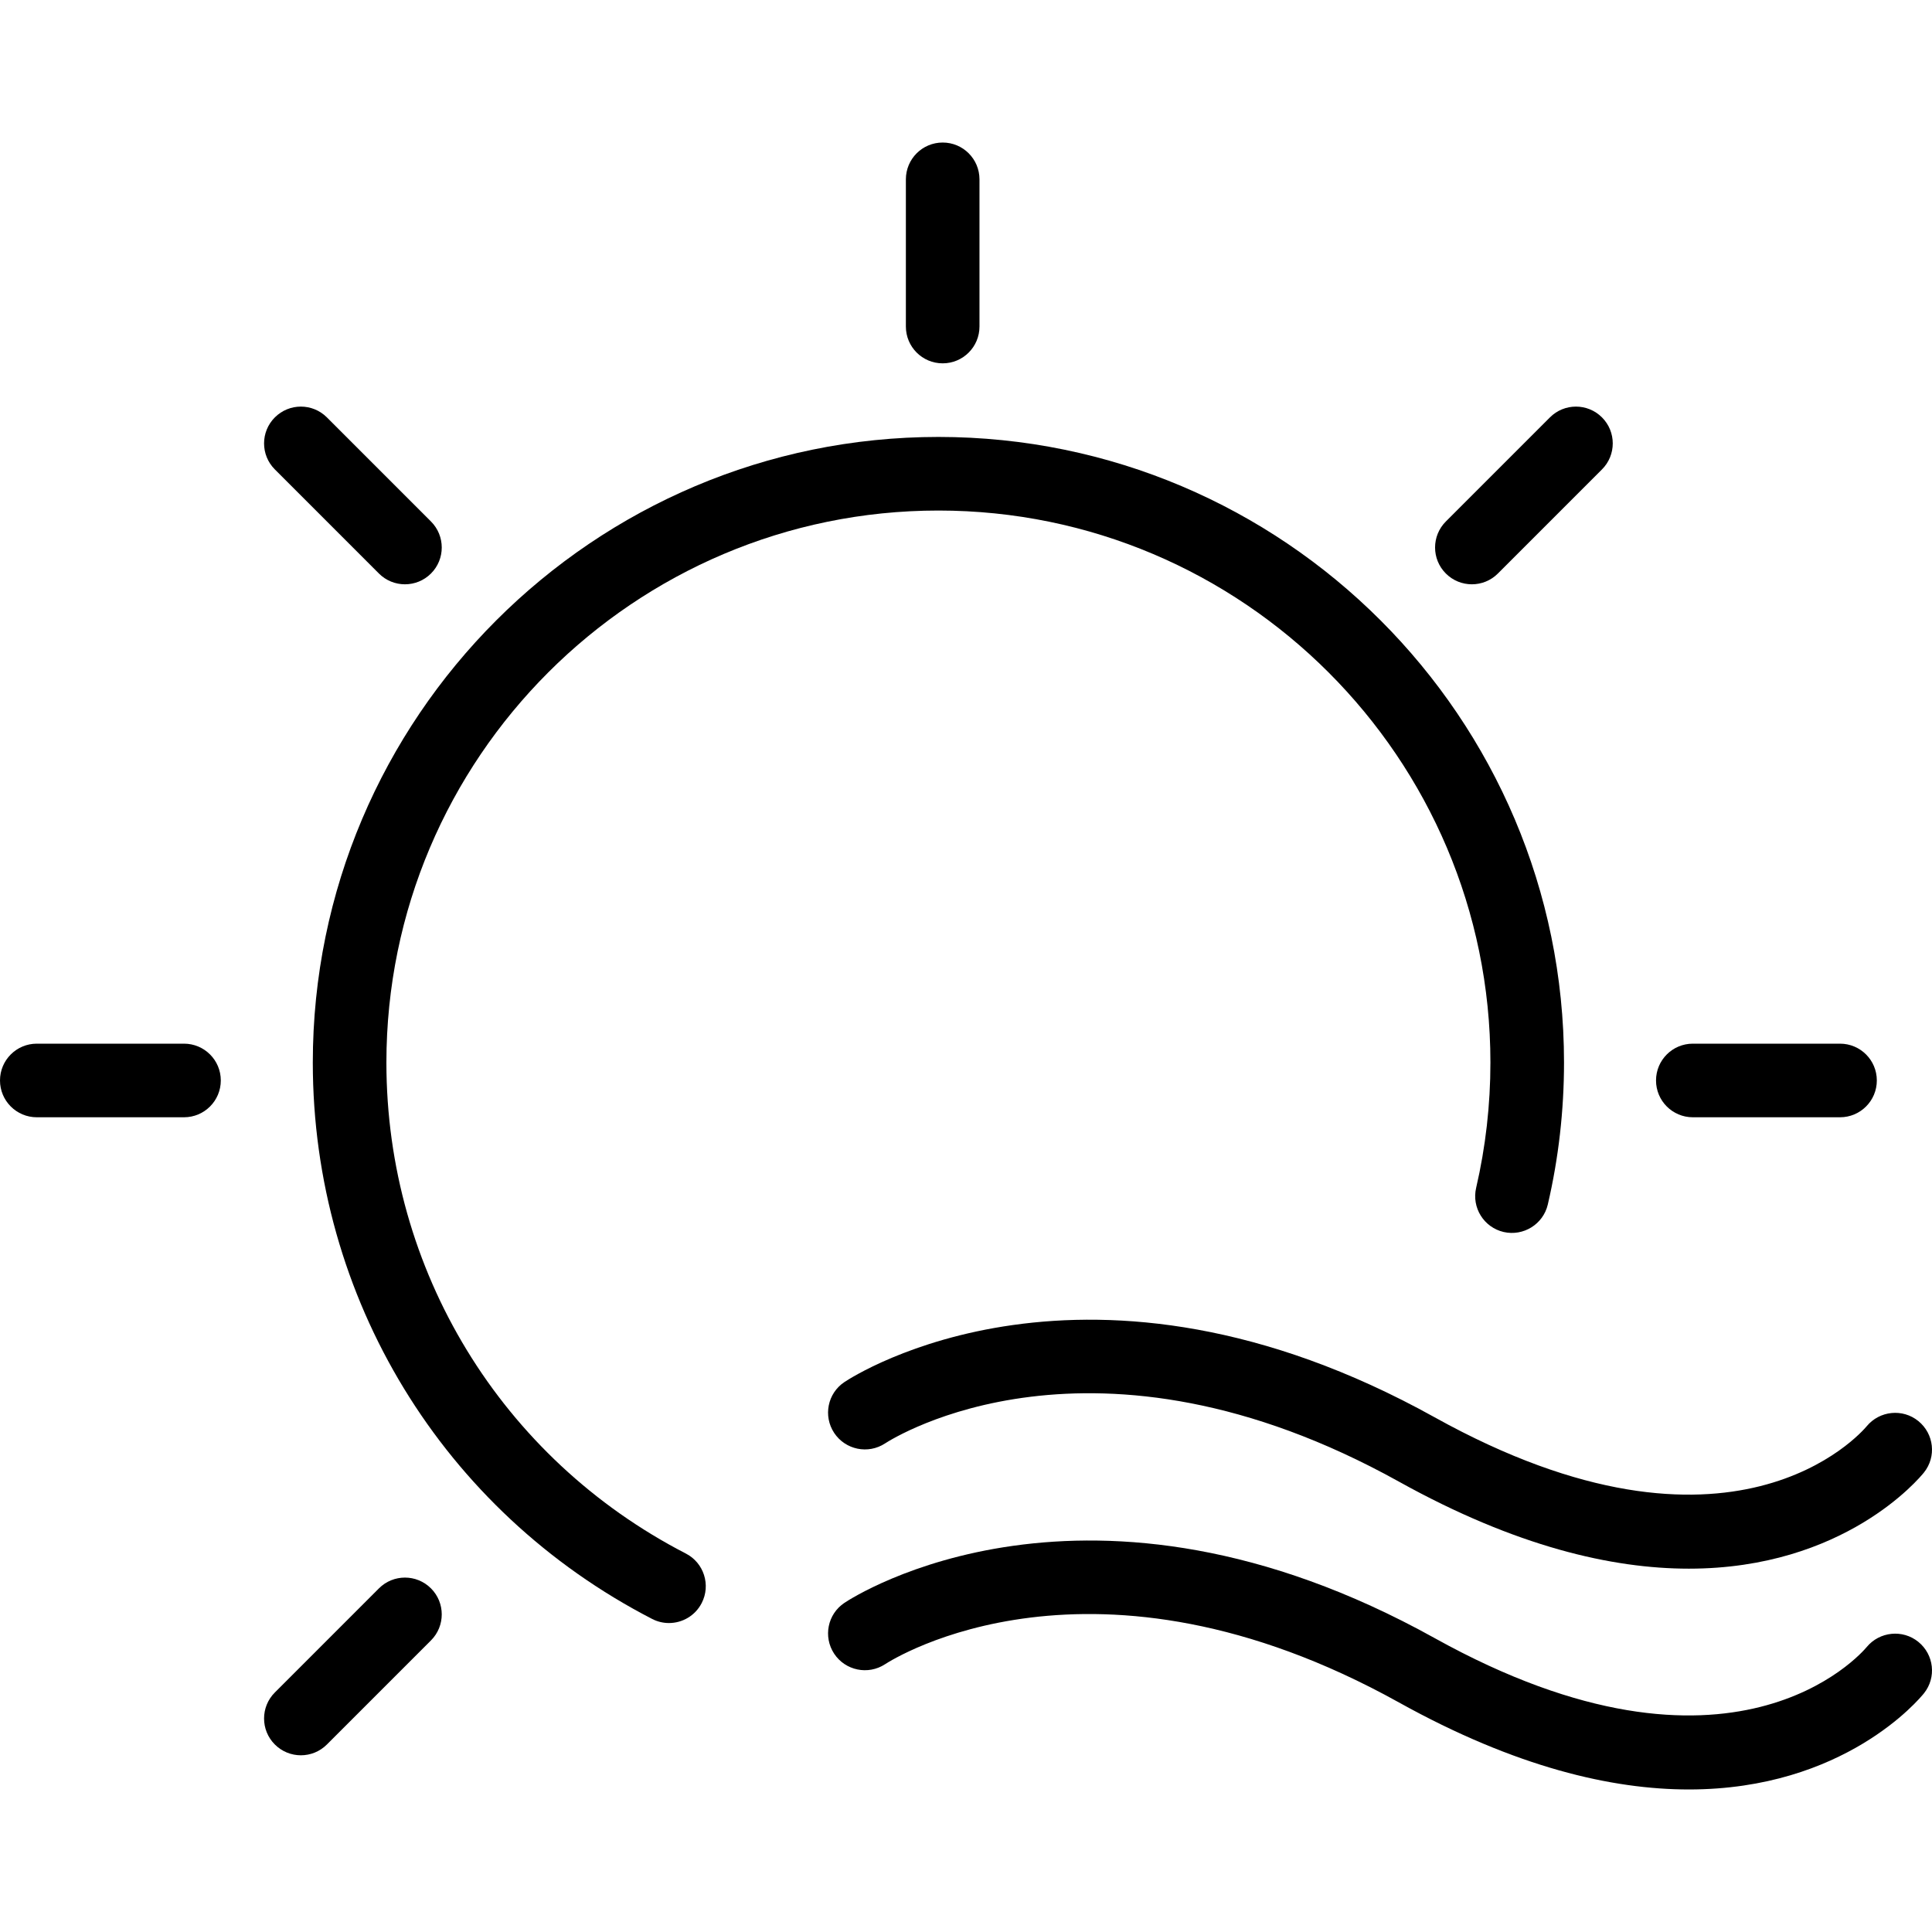
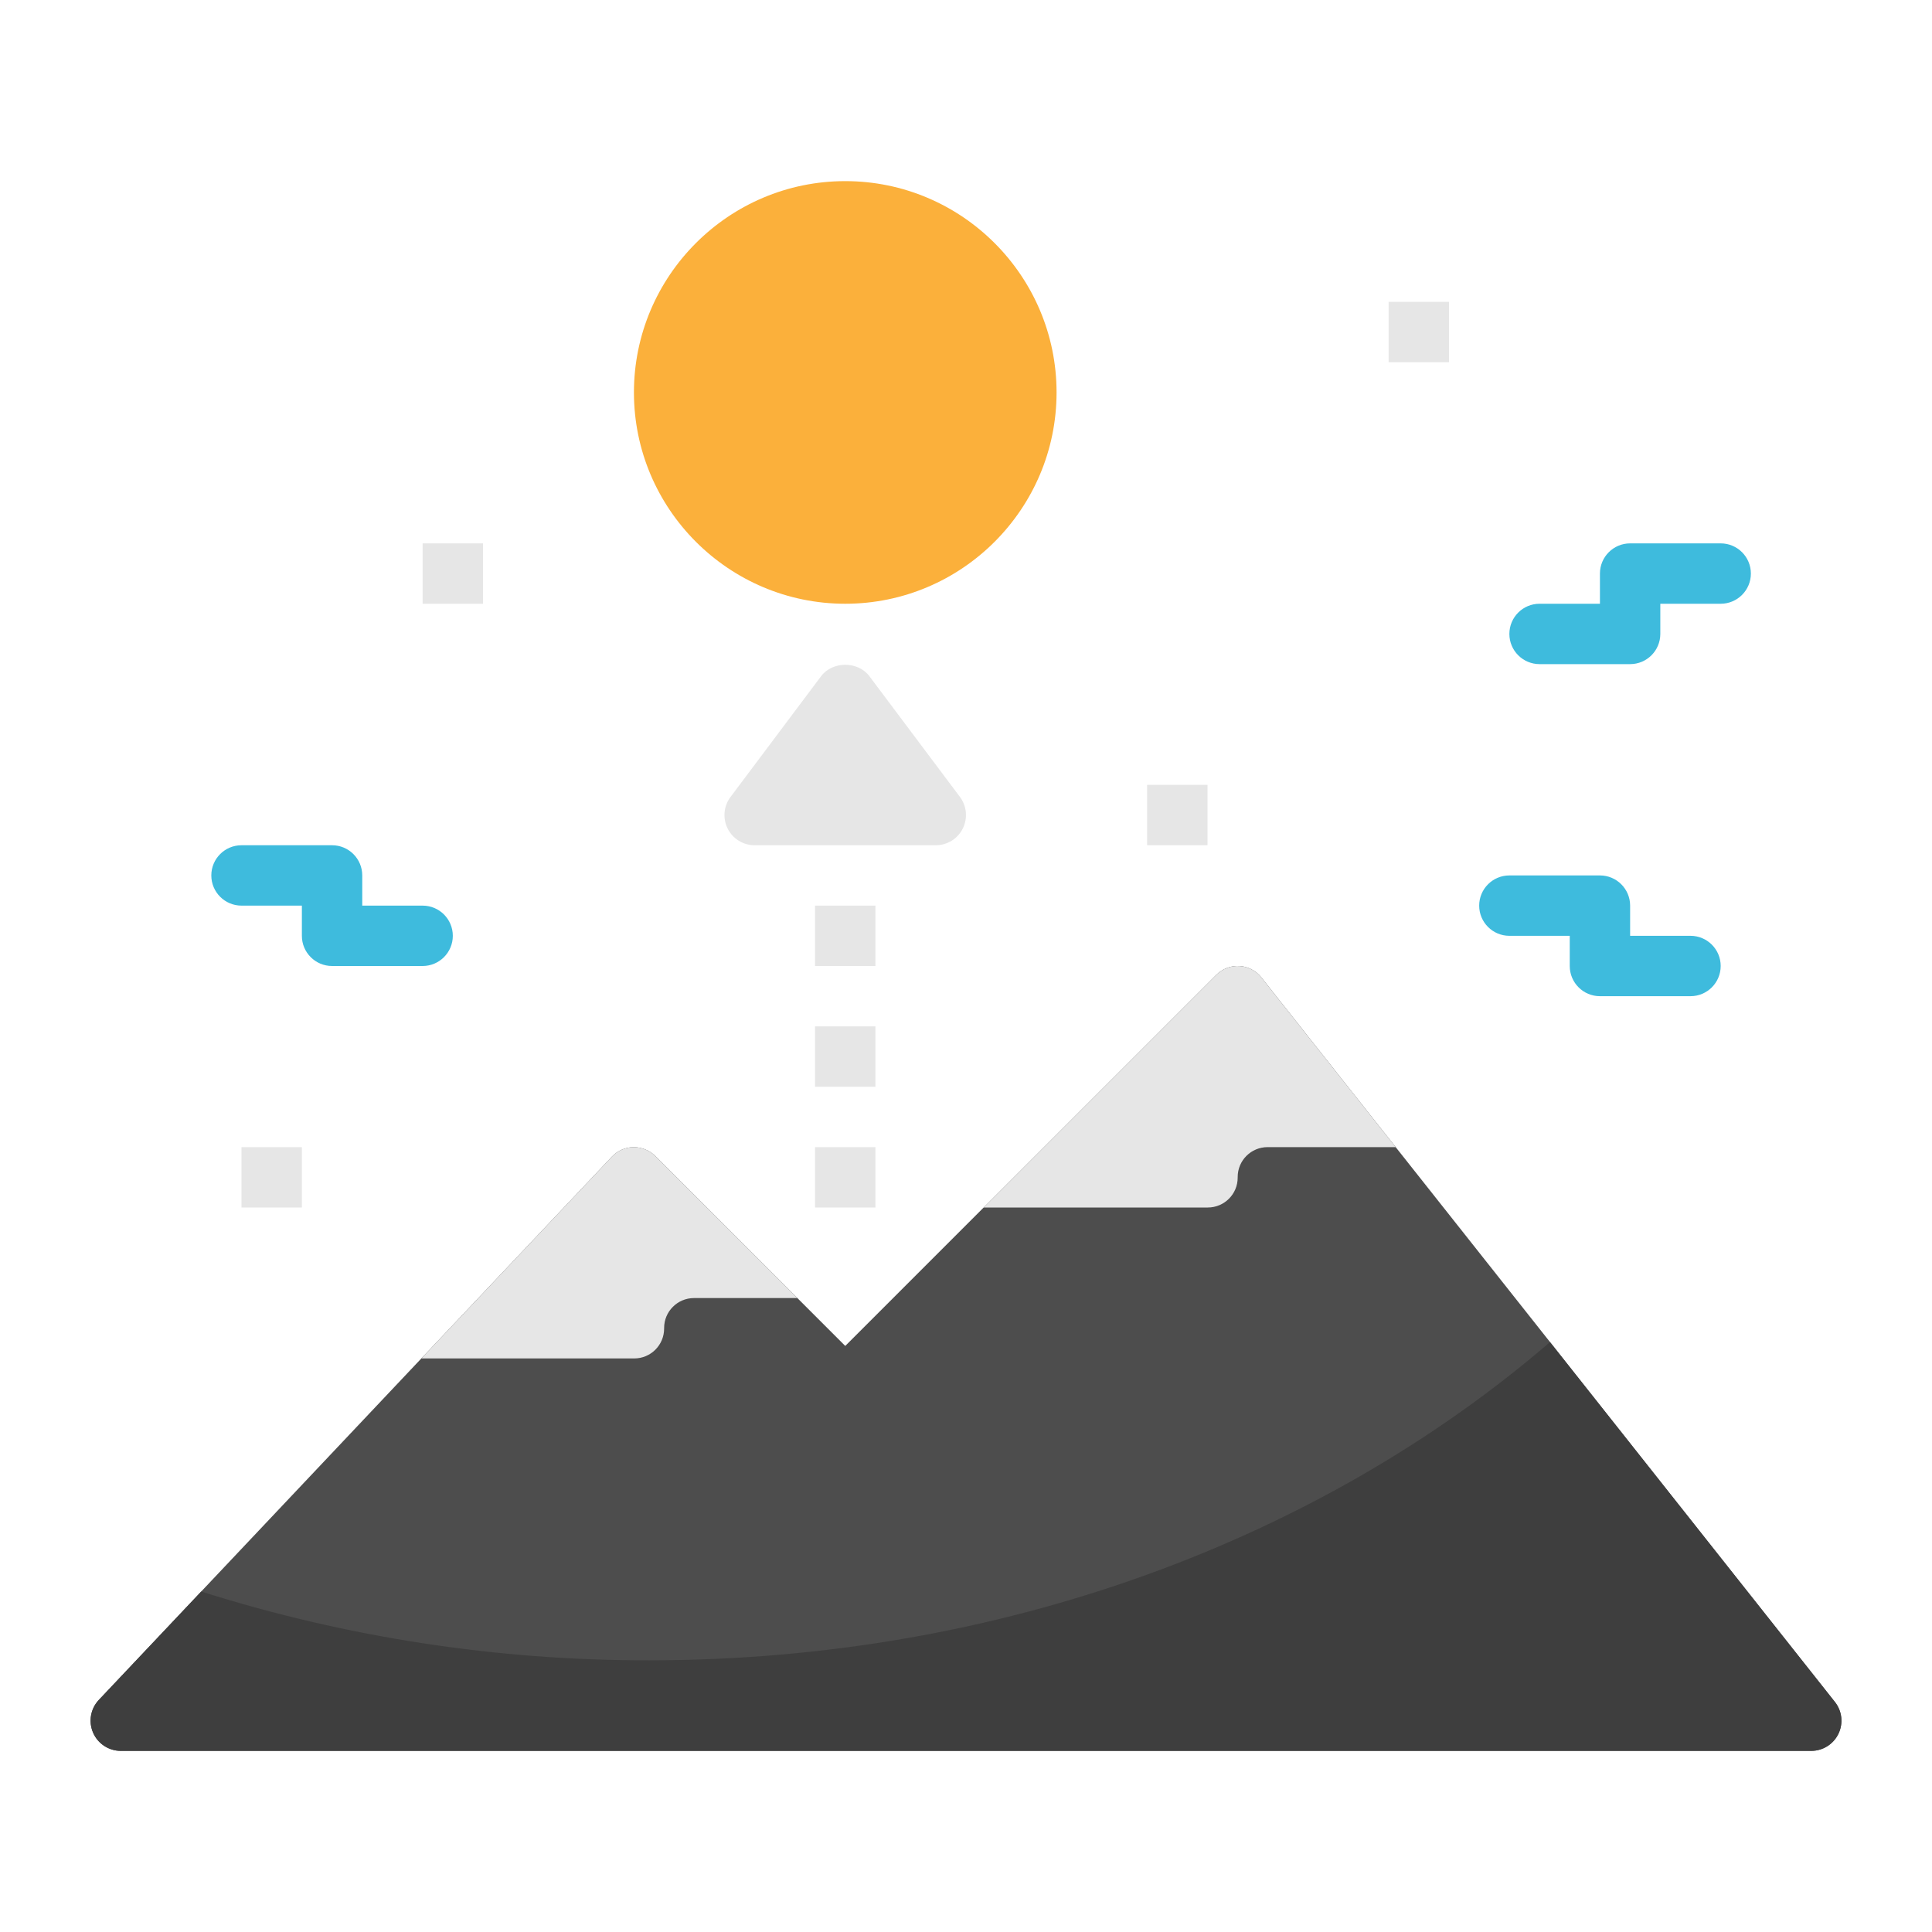
- <svg xmlns="http://www.w3.org/2000/svg" version="1.1" id="Layer_1" x="0px" y="0px" viewBox="0 0 512 512" style="enable-background:new 0 0 512 512;" xml:space="preserve">
-   <g>
-     <g>
-       <path d="M508.388,376.602c-4.153-3.386-10.286-2.757-13.695,1.371c-1.429,1.71-35.696,41.401-114.487-2.367    c-91.896-51.067-153.84-11.072-156.431-9.343c-4.467,2.976-5.667,8.991-2.714,13.472c2.972,4.486,9.01,5.724,13.496,2.781    c2.219-1.443,55.143-34.881,136.183,10.138c31.01,17.229,56.506,23.058,76.83,23.058c41.21,0,61.096-23.981,62.306-25.491    C513.217,386.045,512.541,379.983,508.388,376.602z" />
-     </g>
-   </g>
-   <g>
-     <g>
-       <path d="M508.388,435.117c-4.153-3.381-10.286-2.757-13.695,1.371c-1.429,1.71-35.696,41.401-114.487-2.367    c-91.896-51.058-153.84-11.072-156.431-9.343c-4.467,2.976-5.667,8.991-2.714,13.472c2.972,4.491,9.01,5.714,13.496,2.781    c2.219-1.448,55.143-34.877,136.183,10.138c31.01,17.229,56.506,23.058,76.83,23.058c41.21,0,61.096-23.981,62.306-25.491    C513.217,444.56,512.541,438.498,508.388,435.117z" />
-     </g>
-   </g>
-   <g>
-     <g>
-       <path d="M248.689,115.793c-91.42,0-165.793,74.372-165.793,165.793c0,62.358,34.458,118.854,89.925,147.45    c1.429,0.738,2.953,1.086,4.457,1.086c3.533,0,6.943-1.924,8.676-5.286c2.467-4.786,0.591-10.667-4.2-13.134    c-48.943-25.238-79.354-75.091-79.354-130.116c0-80.663,65.62-146.288,146.288-146.288c80.668,0,146.288,65.625,146.288,146.288    c0,11.238-1.276,22.405-3.781,33.196c-1.229,5.243,2.038,10.486,7.286,11.71c5.219,1.195,10.486-2.043,11.705-7.291    c2.848-12.238,4.295-24.891,4.295-37.615C414.482,190.166,340.109,115.793,248.689,115.793z" />
-     </g>
-   </g>
-   <g>
-     <g>
-       <path d="M487.626,276.582h-39.01c-5.391,0-9.753,4.367-9.753,9.753s4.362,9.753,9.753,9.753h39.01    c5.391,0,9.753-4.367,9.753-9.753S493.016,276.582,487.626,276.582z" />
-     </g>
-   </g>
-   <g>
-     <g>
-       <path d="M424.539,110.612c-3.81-3.81-9.981-3.81-13.791,0l-27.581,27.586c-3.81,3.81-3.81,9.986,0,13.791    c1.905,1.905,4.4,2.857,6.895,2.857c2.495,0,4.991-0.952,6.895-2.857l27.581-27.586    C428.349,120.593,428.349,114.417,424.539,110.612z" />
-     </g>
-   </g>
-   <g>
-     <g>
-       <path d="M249.82,37.773c-5.39,0-9.753,4.367-9.753,9.753v39.01c0,5.386,4.362,9.753,9.753,9.753s9.753-4.367,9.753-9.753v-39.01    C259.573,42.14,255.211,37.773,249.82,37.773z" />
-     </g>
-   </g>
-   <g>
-     <g>
-       <path d="M114.211,138.198L86.63,110.612c-3.81-3.81-9.981-3.81-13.791,0c-3.81,3.805-3.81,9.981,0,13.791l27.581,27.586    c1.905,1.905,4.4,2.857,6.896,2.857c2.495,0,4.99-0.952,6.895-2.857C118.021,148.184,118.021,142.008,114.211,138.198z" />
-     </g>
-   </g>
-   <g>
-     <g>
-       <path d="M114.211,420.935c-3.81-3.81-9.981-3.81-13.791,0l-27.581,27.586c-3.81,3.81-3.81,9.986,0,13.791    c1.905,1.905,4.4,2.857,6.896,2.857c2.495,0,4.99-0.952,6.895-2.857l27.581-27.586    C118.021,430.917,118.021,424.74,114.211,420.935z" />
-     </g>
-   </g>
-   <g>
-     <g>
-       <path d="M48.763,276.582H9.753c-5.39,0-9.753,4.367-9.753,9.753s4.362,9.753,9.753,9.753h39.01c5.391,0,9.753-4.367,9.753-9.753    S54.153,276.582,48.763,276.582z" />
-     </g>
-   </g>
-   <g>
- </g>
-   <g>
- </g>
-   <g>
- </g>
-   <g>
- </g>
-   <g>
- </g>
-   <g>
- </g>
-   <g>
- </g>
-   <g>
- </g>
-   <g>
- </g>
-   <g>
- </g>
-   <g>
- </g>
-   <g>
- </g>
-   <g>
- </g>
-   <g>
- </g>
-   <g>
- </g>
+ <svg xmlns="http://www.w3.org/2000/svg" viewBox="0 0 64 64">
+   <path fill="#4D4D4D" d="M60.784 56.379l-19-24a1 1 0 0 0-1.492-.086L28 44.586l-6.293-6.293a1.04 1.04 0 0 0-.721-.293c-.27.004-.527.117-.713.313l-17 18A1.001 1.001 0 0 0 4 58h56a1 1 0 0 0 .784-1.621z" />
+   <path fill="#E6E6E6" d="M22.99 43h3.424l-4.707-4.707a1.04 1.04 0 00-.721-.293c-.27.004-.527.117-.713.313L13.958 45h7.052a.99.99 0 00.99-.99v-.02a.99.99 0 01.99-.99zM41.99 38h4.244l-4.45-5.621a1 1 0 00-1.492-.086L32.586 40h7.424a.99.99 0 00.99-.99v-.02a.99.99 0 01.99-.99z" />
+   <path fill="#3EBBDD" d="M54 22h-3a1 1 0 010-2h2v-1a1 1 0 011-1h3a1 1 0 010 2h-2v1a1 1 0 01-1 1zM14 32h-3a1 1 0 01-1-1v-1H8a1 1 0 010-2h3a1 1 0 011 1v1h2a1 1 0 010 2zM56 33h-3a1 1 0 01-1-1v-1h-2a1 1 0 010-2h3a1 1 0 011 1v1h2a1 1 0 010 2z" />
+   <path fill="#FBB03B" d="M28 6c-3.86 0-7 3.14-7 7s3.14 7 7 7 7-3.14 7-7-3.14-7-7-7z" />
+   <path fill="#E6E6E6" d="M27 38h2v2h-2zM27 34h2v2h-2zM27 30h2v2h-2zM31.8 26.4l-3-4c-.377-.504-1.223-.504-1.6 0l-3 4A.999.999 0 0025 28h6a1.001 1.001 0 00.8-1.6zM38 26h2v2h-2zM46 10h2v2h-2zM8 38h2v2H8zM14 18h2v2h-2z" />
+   <path fill="#3E3E3E" d="M51.346 44.458C43.8 50.954 33.221 55 21.5 55a48.885 48.885 0 0 1-14.834-2.279l-3.393 3.592A1.001 1.001 0 0 0 4 58h56a1 1 0 0 0 .784-1.62l-9.438-11.922z" />
</svg>
